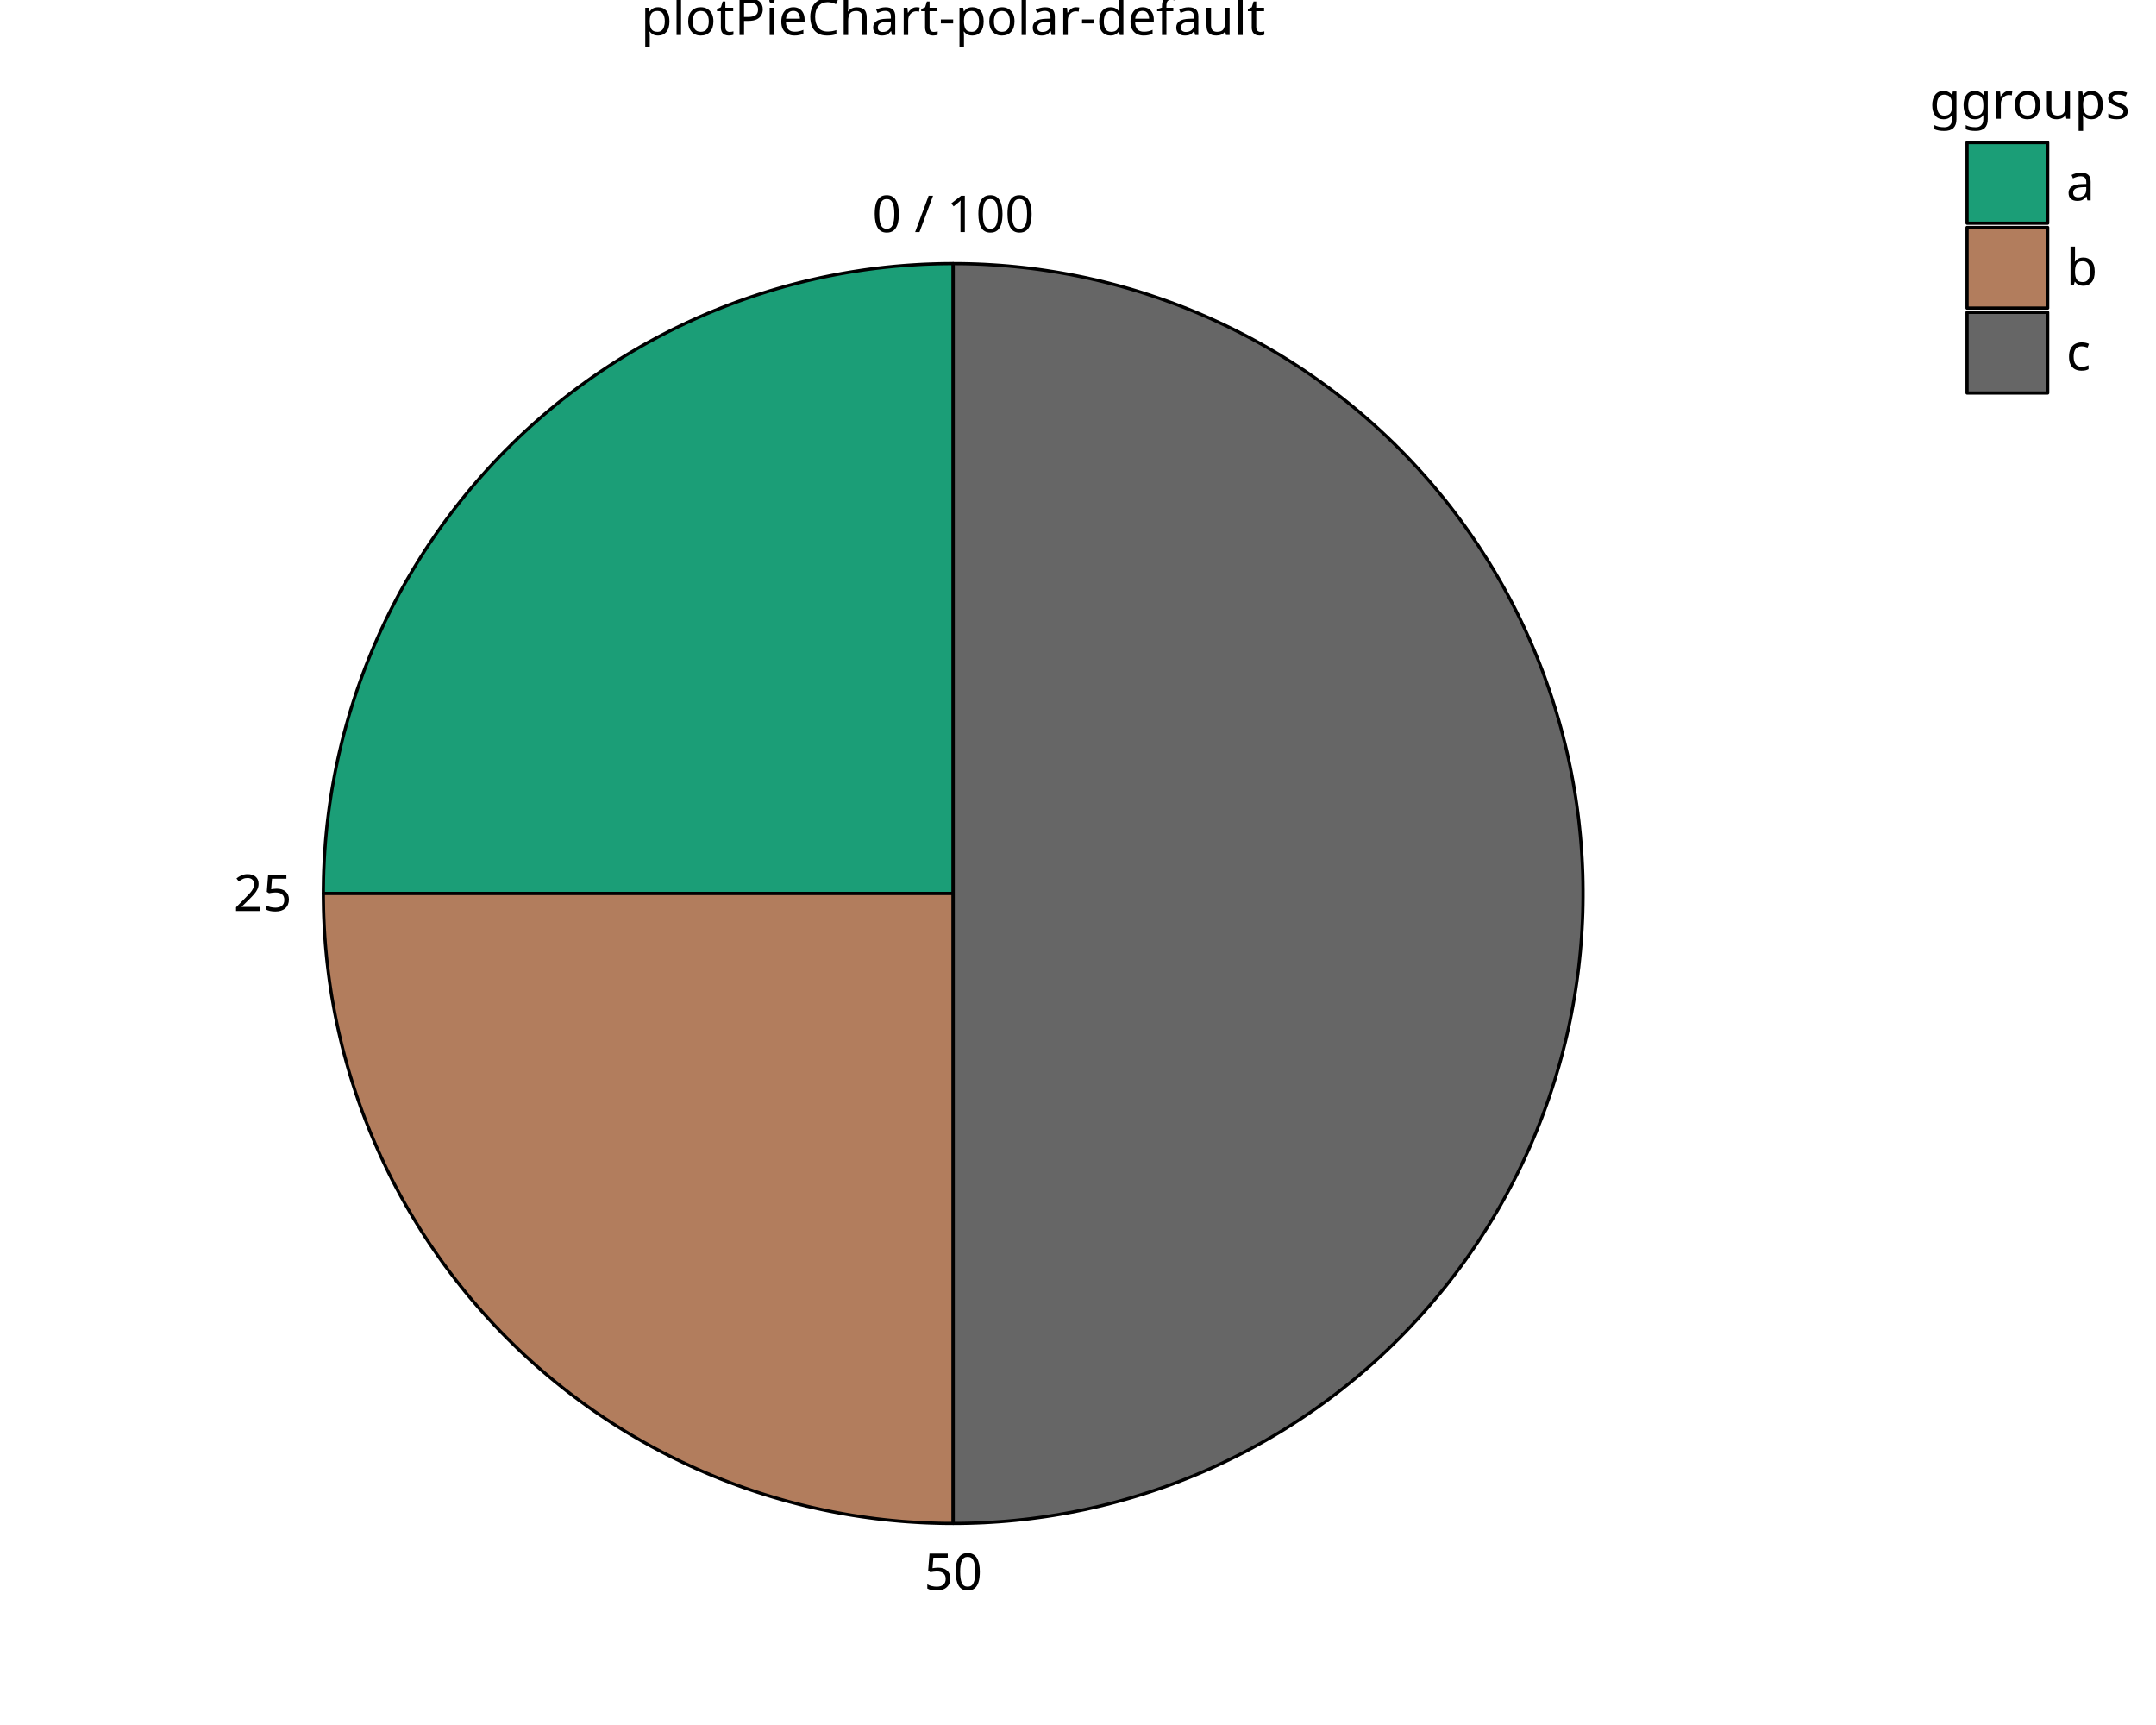
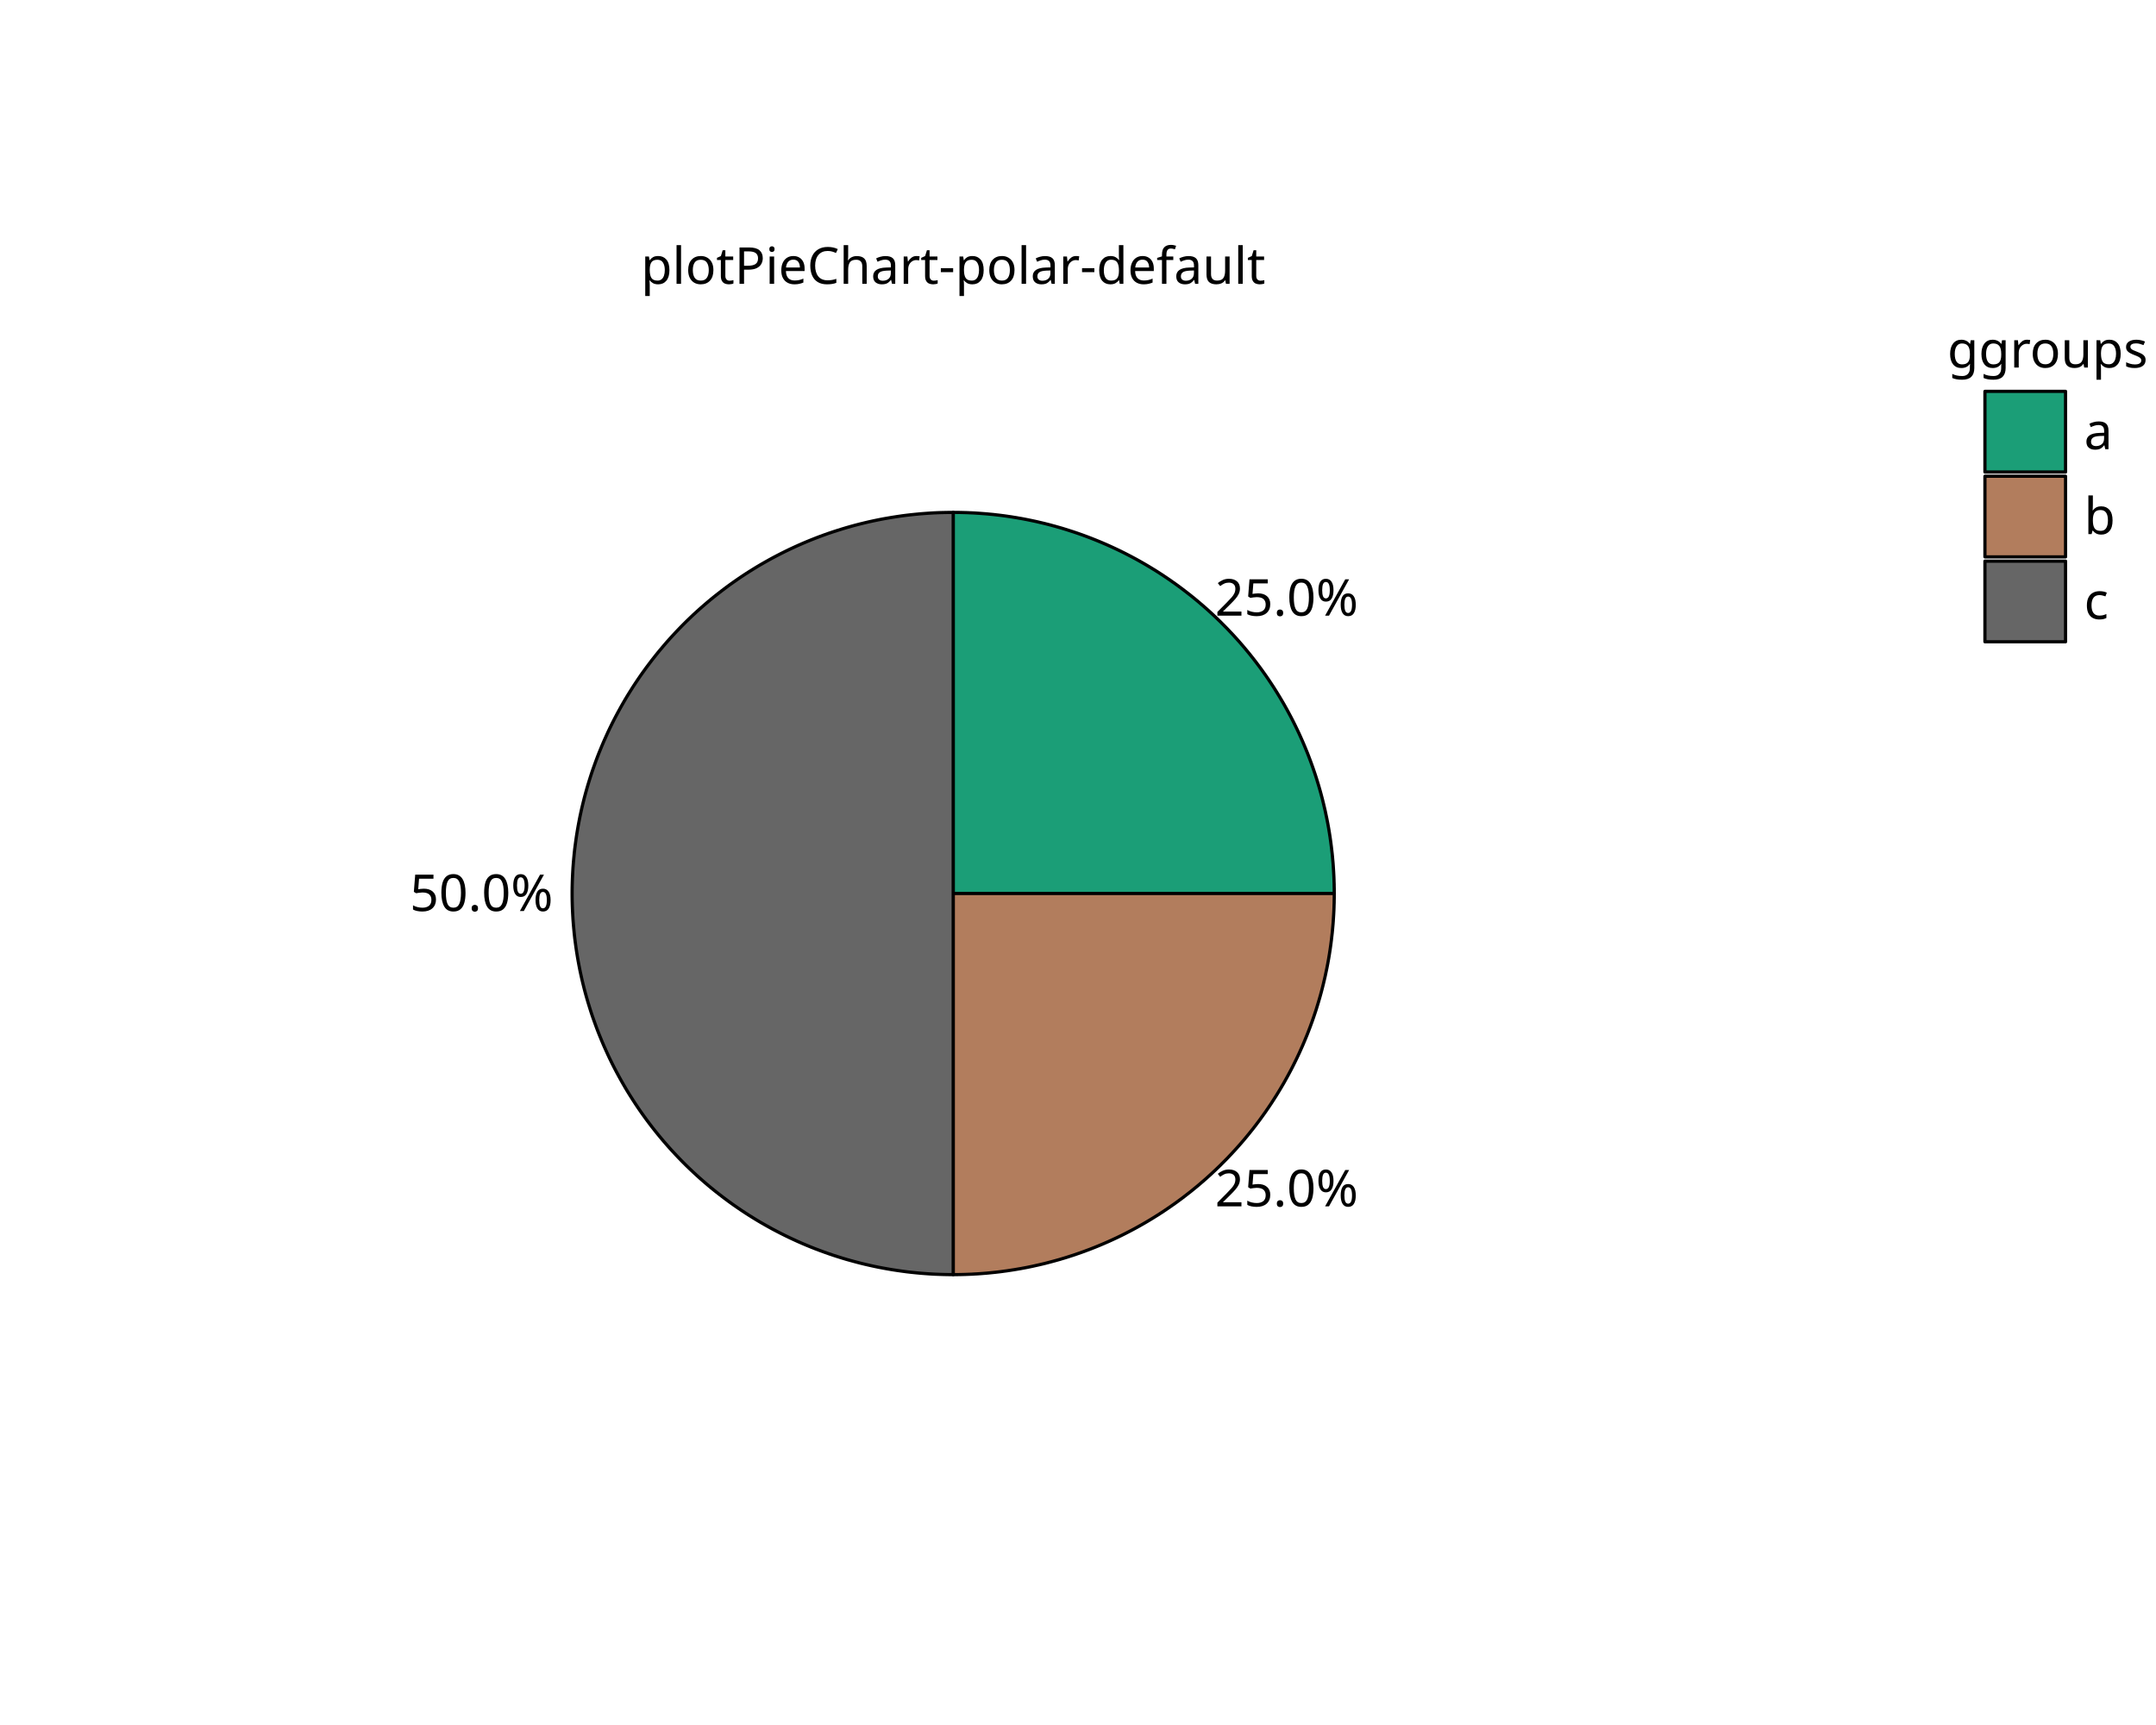
<svg xmlns="http://www.w3.org/2000/svg" class="svglite" data-engine-version="2.0" width="720.00pt" height="576.00pt" viewBox="0 0 720.00 576.00">
  <defs>
    <style type="text/css">
    .svglite line, .svglite polyline, .svglite polygon, .svglite path, .svglite rect, .svglite circle {
      fill: none;
      stroke: #000000;
      stroke-linecap: round;
      stroke-linejoin: round;
      stroke-miterlimit: 10.00;
    }
  </style>
  </defs>
  <rect width="100%" height="100%" style="stroke: none; fill: #FFFFFF;" />
  <defs>
    <clipPath id="cpMC4wMHw3MjAuMDB8MC4wMHw1NzYuMDA=">
      <rect x="0.00" y="0.00" width="720.00" height="576.00" />
    </clipPath>
  </defs>
  <g clip-path="url(#cpMC4wMHw3MjAuMDB8MC4wMHw1NzYuMDA=)">
</g>
  <defs>
-     <clipPath id="cpNS45N3w3MTQuMDN8MC4wMHw1NzYuMDA=">
-       <rect x="5.97" y="0.00" width="708.07" height="576.00" />
+     <clipPath id="cpMC4wMHw3MjAuMDB8ODMuMDd8NDkyLjkz">
+       <rect x="0.00" y="83.07" width="720.00" height="409.86" />
    </clipPath>
  </defs>
-   <g clip-path="url(#cpNS45N3w3MTQuMDN8MC4wMHw1NzYuMDA=)">
-     <rect x="5.97" y="0.00" width="708.07" height="576.00" style="stroke-width: 10.67; stroke: none;" />
+   <g clip-path="url(#cpMC4wMHw3MjAuMDB8ODMuMDd8NDkyLjkz)">
+     <rect x="0.00" y="83.07" width="720.00" height="409.86" style="stroke-width: 10.67; stroke: none;" />
  </g>
  <g clip-path="url(#cpMC4wMHw3MjAuMDB8MC4wMHw1NzYuMDA=)">
- </g>
-   <defs>
-     <clipPath id="cpNS45N3w2MzAuNjd8MjAuNzF8NTc2LjAw">
-       <rect x="5.97" y="20.71" width="624.70" height="555.29" />
-     </clipPath>
-   </defs>
-   <g clip-path="url(#cpNS45N3w2MzAuNjd8MjAuNzF8NTc2LjAw)">
-     <rect x="5.97" y="20.71" width="624.70" height="555.29" style="stroke-width: 10.67; stroke: none;" />
-     <polygon points="318.32,298.35 318.32,88.02 317.02,88.02 315.73,88.03 314.43,88.05 313.14,88.08 311.84,88.12 310.55,88.16 309.25,88.21 307.96,88.27 306.66,88.34 305.37,88.42 304.08,88.50 302.78,88.59 301.49,88.69 300.20,88.80 298.91,88.91 297.62,89.04 296.33,89.17 295.04,89.31 293.76,89.46 292.47,89.61 291.19,89.77 289.90,89.94 288.62,90.12 287.34,90.31 286.05,90.51 284.77,90.71 283.50,90.92 282.22,91.14 280.94,91.36 279.67,91.60 278.40,91.84 277.12,92.09 275.86,92.35 274.59,92.61 273.32,92.89 272.06,93.17 270.79,93.46 269.53,93.75 268.27,94.06 267.01,94.37 265.76,94.69 264.51,95.02 263.25,95.35 262.00,95.69 260.76,96.05 259.51,96.40 258.27,96.77 257.03,97.14 255.79,97.53 254.55,97.91 253.32,98.31 252.09,98.72 250.86,99.13 249.64,99.55 248.41,99.97 247.19,100.41 245.97,100.85 244.76,101.30 243.55,101.76 242.34,102.22 241.13,102.69 239.93,103.17 238.72,103.66 237.53,104.15 236.33,104.65 235.14,105.16 233.95,105.68 232.77,106.20 231.58,106.73 230.41,107.27 229.23,107.81 228.06,108.37 226.89,108.93 225.72,109.49 224.56,110.07 223.40,110.65 222.25,111.24 221.10,111.83 219.95,112.43 218.81,113.04 217.67,113.66 216.53,114.28 215.40,114.91 214.27,115.55 213.15,116.20 212.03,116.85 210.91,117.51 209.80,118.17 208.69,118.84 207.59,119.52 206.49,120.21 205.40,120.90 204.30,121.60 203.22,122.30 202.14,123.02 201.06,123.73 199.98,124.46 198.92,125.19 197.85,125.93 196.79,126.68 195.74,127.43 194.69,128.19 193.64,128.95 192.60,129.72 191.56,130.50 190.53,131.28 189.50,132.08 188.48,132.87 187.46,133.67 186.45,134.48 185.45,135.30 184.44,136.12 183.45,136.95 182.46,137.78 181.47,138.62 180.49,139.47 179.51,140.32 178.54,141.18 177.58,142.04 176.61,142.91 175.66,143.79 174.71,144.67 173.77,145.56 172.83,146.45 171.90,147.35 170.97,148.25 170.05,149.17 169.13,150.08 168.22,151.00 167.31,151.93 166.42,152.86 165.52,153.80 164.63,154.75 163.75,155.70 162.88,156.65 162.01,157.61 161.14,158.58 160.29,159.55 159.43,160.52 158.59,161.50 157.75,162.49 156.91,163.48 156.09,164.48 155.26,165.48 154.45,166.49 153.64,167.50 152.84,168.52 152.04,169.54 151.25,170.57 150.47,171.60 149.69,172.63 148.92,173.67 148.15,174.72 147.39,175.77 146.64,176.83 145.90,177.89 145.16,178.95 144.43,180.02 143.70,181.09 142.98,182.17 142.27,183.25 141.56,184.34 140.86,185.43 140.17,186.53 139.49,187.63 138.81,188.73 138.14,189.84 137.47,190.95 136.81,192.07 136.16,193.19 135.52,194.31 134.88,195.44 134.25,196.57 133.62,197.70 133.01,198.84 132.40,199.99 131.80,201.14 131.20,202.29 130.61,203.44 130.03,204.60 129.46,205.76 128.89,206.93 128.33,208.09 127.78,209.27 127.23,210.44 126.70,211.62 126.17,212.80 125.64,213.99 125.13,215.18 124.62,216.37 124.12,217.56 123.62,218.76 123.14,219.96 122.66,221.16 122.18,222.37 121.72,223.58 121.26,224.79 120.81,226.01 120.37,227.23 119.94,228.45 119.51,229.67 119.09,230.90 118.68,232.13 118.28,233.36 117.88,234.59 117.49,235.83 117.11,237.06 116.73,238.30 116.37,239.55 116.01,240.79 115.66,242.04 115.32,243.29 114.98,244.54 114.65,245.79 114.33,247.05 114.02,248.31 113.72,249.57 113.42,250.83 113.13,252.09 112.85,253.36 112.58,254.62 112.31,255.89 112.05,257.16 111.80,258.43 111.56,259.70 111.33,260.98 111.10,262.25 110.88,263.53 110.67,264.81 110.47,266.09 110.28,267.37 110.09,268.65 109.91,269.94 109.74,271.22 109.58,272.51 109.42,273.79 109.27,275.08 109.13,276.37 109.00,277.66 108.88,278.95 108.76,280.24 108.65,281.53 108.56,282.82 108.46,284.11 108.38,285.41 108.30,286.70 108.24,287.99 108.18,289.29 108.12,290.58 108.08,291.88 108.04,293.17 108.02,294.47 108.00,295.76 107.98,297.06 107.98,298.35 318.32,298.35 " style="stroke-width: 1.07; stroke-linecap: butt; fill: #1B9E77;" />
-     <polygon points="318.32,298.35 107.98,298.35 107.98,299.65 108.00,300.95 108.02,302.24 108.04,303.54 108.08,304.83 108.12,306.13 108.18,307.42 108.24,308.72 108.30,310.01 108.38,311.30 108.46,312.60 108.56,313.89 108.65,315.18 108.76,316.47 108.88,317.76 109.00,319.05 109.13,320.34 109.27,321.63 109.42,322.92 109.58,324.20 109.74,325.49 109.91,326.77 110.09,328.06 110.28,329.34 110.47,330.62 110.67,331.90 110.88,333.18 111.10,334.45 111.33,335.73 111.56,337.00 111.80,338.28 112.05,339.55 112.31,340.82 112.58,342.09 112.85,343.35 113.13,344.62 113.42,345.88 113.72,347.14 114.02,348.40 114.33,349.66 114.65,350.91 114.98,352.17 115.32,353.42 115.66,354.67 116.01,355.92 116.37,357.16 116.73,358.40 117.11,359.64 117.49,360.88 117.88,362.12 118.28,363.35 118.68,364.58 119.09,365.81 119.51,367.04 119.94,368.26 120.37,369.48 120.81,370.70 121.26,371.91 121.72,373.13 122.18,374.34 122.66,375.54 123.14,376.75 123.62,377.95 124.12,379.15 124.62,380.34 125.13,381.53 125.64,382.72 126.17,383.91 126.70,385.09 127.23,386.27 127.78,387.44 128.33,388.61 128.89,389.78 129.46,390.95 130.03,392.11 130.61,393.27 131.20,394.42 131.80,395.57 132.40,396.72 133.01,397.86 133.62,399.00 134.25,400.14 134.88,401.27 135.52,402.40 136.16,403.52 136.81,404.64 137.47,405.76 138.14,406.87 138.81,407.98 139.49,409.08 140.17,410.18 140.86,411.28 141.56,412.37 142.27,413.46 142.98,414.54 143.70,415.62 144.43,416.69 145.16,417.76 145.90,418.82 146.64,419.88 147.39,420.94 148.15,421.99 148.92,423.03 149.69,424.07 150.47,425.11 151.25,426.14 152.04,427.17 152.84,428.19 153.64,429.21 154.45,430.22 155.26,431.23 156.09,432.23 156.91,433.23 157.75,434.22 158.59,435.20 159.43,436.19 160.29,437.16 161.14,438.13 162.01,439.10 162.88,440.06 163.75,441.01 164.63,441.96 165.52,442.91 166.42,443.84 167.31,444.78 168.22,445.70 169.13,446.63 170.05,447.54 170.97,448.45 171.90,449.36 172.83,450.26 173.77,451.15 174.71,452.04 175.66,452.92 176.61,453.80 177.58,454.67 178.54,455.53 179.51,456.39 180.49,457.24 181.47,458.09 182.46,458.93 183.45,459.76 184.44,460.59 185.45,461.41 186.45,462.22 187.46,463.03 188.48,463.84 189.50,464.63 190.53,465.42 191.56,466.21 192.60,466.98 193.64,467.76 194.69,468.52 195.74,469.28 196.79,470.03 197.85,470.78 198.92,471.52 199.98,472.25 201.06,472.97 202.14,473.69 203.22,474.40 204.30,475.11 205.40,475.81 206.49,476.50 207.59,477.19 208.69,477.87 209.80,478.54 210.91,479.20 212.03,479.86 213.15,480.51 214.27,481.16 215.40,481.79 216.53,482.42 217.67,483.05 218.81,483.66 219.95,484.27 221.10,484.88 222.25,485.47 223.40,486.06 224.56,486.64 225.72,487.21 226.89,487.78 228.06,488.34 229.23,488.89 230.41,489.44 231.58,489.98 232.77,490.51 233.95,491.03 235.14,491.55 236.33,492.06 237.53,492.56 238.72,493.05 239.93,493.54 241.13,494.02 242.34,494.49 243.55,494.95 244.76,495.41 245.97,495.86 247.19,496.30 248.41,496.74 249.64,497.16 250.86,497.58 252.09,497.99 253.32,498.40 254.55,498.79 255.79,499.18 257.03,499.56 258.27,499.94 259.51,500.30 260.76,500.66 262.00,501.01 263.25,501.36 264.51,501.69 265.76,502.02 267.01,502.34 268.27,502.65 269.53,502.96 270.79,503.25 272.06,503.54 273.32,503.82 274.59,504.10 275.86,504.36 277.12,504.62 278.40,504.87 279.67,505.11 280.94,505.34 282.22,505.57 283.50,505.79 284.77,506.00 286.05,506.20 287.34,506.40 288.62,506.58 289.90,506.76 291.19,506.93 292.47,507.10 293.76,507.25 295.04,507.40 296.33,507.54 297.62,507.67 298.91,507.79 300.20,507.91 301.49,508.02 302.78,508.12 304.08,508.21 305.37,508.29 306.66,508.37 307.96,508.44 309.25,508.50 310.55,508.55 311.84,508.59 313.14,508.63 314.43,508.66 315.73,508.68 317.02,508.69 318.32,508.69 318.32,298.35 " style="stroke-width: 1.07; stroke-linecap: butt; fill: #B27D5D;" />
-     <polygon points="318.32,298.35 318.32,508.69 320.91,508.68 323.50,508.63 326.09,508.55 328.68,508.44 331.27,508.29 333.85,508.12 336.44,507.91 339.02,507.67 341.59,507.40 344.17,507.10 346.74,506.76 349.30,506.40 351.86,506.00 354.42,505.57 356.97,505.11 359.51,504.62 362.05,504.10 364.58,503.54 367.11,502.96 369.62,502.34 372.13,501.69 374.63,501.01 377.13,500.30 379.61,499.56 382.08,498.79 384.55,497.99 387.00,497.16 389.45,496.30 391.88,495.41 394.30,494.49 396.71,493.54 399.11,492.56 401.50,491.55 403.87,490.51 406.23,489.44 408.58,488.34 410.91,487.21 413.23,486.06 415.54,484.88 417.83,483.66 420.10,482.42 422.36,481.16 424.61,479.86 426.84,478.54 429.05,477.19 431.24,475.81 433.42,474.40 435.58,472.97 437.72,471.52 439.85,470.03 441.95,468.52 444.04,466.98 446.11,465.42 448.16,463.84 450.18,462.22 452.19,460.59 454.18,458.93 456.15,457.24 458.10,455.53 460.02,453.80 461.93,452.04 463.81,450.26 465.67,448.45 467.51,446.63 469.32,444.78 471.12,442.91 472.88,441.01 474.63,439.10 476.35,437.16 478.05,435.20 479.72,433.23 481.37,431.23 483.00,429.21 484.60,427.17 486.17,425.11 487.72,423.03 489.24,420.94 490.74,418.82 492.21,416.69 493.66,414.54 495.07,412.37 496.47,410.18 497.83,407.98 499.17,405.76 500.48,403.52 501.76,401.27 503.01,399.00 504.24,396.72 505.44,394.42 506.61,392.11 507.75,389.78 508.86,387.44 509.94,385.09 511.00,382.72 512.02,380.34 513.02,377.95 513.98,375.54 514.92,373.13 515.82,370.70 516.70,368.26 517.55,365.81 518.36,363.35 519.15,360.88 519.90,358.40 520.63,355.92 521.32,353.42 521.98,350.91 522.62,348.40 523.22,345.88 523.79,343.35 524.33,340.82 524.83,338.28 525.31,335.73 525.75,333.18 526.17,330.62 526.55,328.06 526.90,325.49 527.22,322.92 527.50,320.34 527.76,317.76 527.98,315.18 528.17,312.60 528.33,310.01 528.46,307.42 528.56,304.83 528.62,302.24 528.65,299.65 528.65,297.06 528.62,294.47 528.56,291.88 528.46,289.29 528.33,286.70 528.17,284.11 527.98,281.53 527.76,278.95 527.50,276.37 527.22,273.79 526.90,271.22 526.55,268.65 526.17,266.09 525.75,263.53 525.31,260.98 524.83,258.43 524.33,255.89 523.79,253.36 523.22,250.83 522.62,248.31 521.98,245.79 521.32,243.29 520.63,240.79 519.90,238.30 519.15,235.83 518.36,233.36 517.55,230.90 516.70,228.45 515.82,226.01 514.92,223.58 513.98,221.16 513.02,218.76 512.02,216.37 511.00,213.99 509.94,211.62 508.86,209.27 507.75,206.93 506.61,204.60 505.44,202.29 504.24,199.99 503.01,197.70 501.76,195.44 500.48,193.19 499.17,190.95 497.83,188.73 496.47,186.53 495.07,184.34 493.66,182.17 492.21,180.02 490.74,177.89 489.24,175.77 487.72,173.67 486.17,171.60 484.60,169.54 483.00,167.50 481.37,165.48 479.72,163.48 478.05,161.50 476.35,159.55 474.63,157.61 472.88,155.70 471.12,153.80 469.32,151.93 467.51,150.08 465.67,148.25 463.81,146.45 461.93,144.67 460.02,142.91 458.10,141.18 456.15,139.47 454.18,137.78 452.19,136.12 450.18,134.48 448.16,132.87 446.11,131.28 444.04,129.72 441.95,128.19 439.85,126.68 437.72,125.19 435.58,123.73 433.42,122.30 431.24,120.90 429.05,119.52 426.84,118.17 424.61,116.85 422.36,115.55 420.10,114.28 417.83,113.04 415.54,111.83 413.23,110.65 410.91,109.49 408.58,108.37 406.23,107.27 403.87,106.20 401.50,105.16 399.11,104.15 396.71,103.17 394.30,102.22 391.88,101.30 389.45,100.41 387.00,99.55 384.55,98.72 382.08,97.91 379.61,97.14 377.13,96.40 374.63,95.69 372.13,95.02 369.62,94.37 367.11,93.75 364.58,93.17 362.05,92.61 359.51,92.09 356.97,91.60 354.42,91.14 351.86,90.71 349.30,90.31 346.74,89.94 344.17,89.61 341.59,89.31 339.02,89.04 336.44,88.80 333.85,88.59 331.27,88.42 328.68,88.27 326.09,88.16 323.50,88.08 320.91,88.03 318.32,88.02 318.32,298.35 " style="stroke-width: 1.07; stroke-linecap: butt; fill: #666666;" />
-     <text x="318.32" y="77.50" text-anchor="middle" style="font-size: 17.00px; font-family: sans;" textLength="51.99px" lengthAdjust="spacingAndGlyphs">0 / 100</text>
-     <text x="97.46" y="304.20" text-anchor="end" style="font-size: 17.00px; font-family: sans;" textLength="18.91px" lengthAdjust="spacingAndGlyphs">25</text>
-     <text x="318.32" y="530.91" text-anchor="middle" style="font-size: 17.00px; font-family: sans;" textLength="18.91px" lengthAdjust="spacingAndGlyphs">50</text>
-     <rect x="5.97" y="20.71" width="624.70" height="555.29" style="stroke-width: 0.00; stroke: none;" />
-   </g>
-   <g clip-path="url(#cpMC4wMHw3MjAuMDB8MC4wMHw1NzYuMDA=)">
-     <polyline points="5.97,576.00 5.97,20.71 " style="stroke-width: 0.00; stroke: none; stroke-linecap: butt;" />
-     <polyline points="5.97,576.00 630.67,576.00 " style="stroke-width: 0.00; stroke: none; stroke-linecap: butt;" />
-     <rect x="641.63" y="20.71" width="72.40" height="116.71" style="stroke-width: 0.75; stroke: none;" />
-     <rect x="641.63" y="20.71" width="72.40" height="116.71" style="stroke-width: 10.67; stroke: none;" />
-     <text x="677.83" y="39.65" text-anchor="middle" style="font-size: 17.00px; font-family: sans;" textLength="61.44px" lengthAdjust="spacingAndGlyphs">ggroups</text>
-     <rect x="656.19" y="46.90" width="28.35" height="28.35" style="stroke-width: 10.67; stroke: none;" />
-     <rect x="656.90" y="47.60" width="26.93" height="26.93" style="stroke-width: 1.07; stroke-linecap: butt; fill: #1B9E77;" />
-     <rect x="656.19" y="75.24" width="28.35" height="28.35" style="stroke-width: 10.67; stroke: none;" />
-     <rect x="656.90" y="75.95" width="26.93" height="26.93" style="stroke-width: 1.07; stroke-linecap: butt; fill: #B27D5D;" />
-     <rect x="656.19" y="103.59" width="28.35" height="28.35" style="stroke-width: 10.67; stroke: none;" />
-     <rect x="656.90" y="104.30" width="26.93" height="26.93" style="stroke-width: 1.07; stroke-linecap: butt; fill: #666666;" />
-     <text x="690.02" y="66.92" style="font-size: 17.00px; font-family: sans;" textLength="9.46px" lengthAdjust="spacingAndGlyphs">a</text>
-     <text x="690.02" y="95.26" style="font-size: 17.00px; font-family: sans;" textLength="9.46px" lengthAdjust="spacingAndGlyphs">b</text>
-     <text x="690.02" y="123.61" style="font-size: 17.00px; font-family: sans;" textLength="8.51px" lengthAdjust="spacingAndGlyphs">c</text>
-     <text x="318.32" y="11.70" text-anchor="middle" style="font-size: 17.00px; font-family: sans;" textLength="193.72px" lengthAdjust="spacingAndGlyphs">plotPieChart-polar-default</text>
+     <rect x="0.00" y="103.78" width="636.64" height="389.15" style="stroke-width: 10.67; stroke: none;" />
+     <polygon points="318.32,298.35 318.32,171.10 319.10,171.10 319.89,171.11 320.67,171.12 321.45,171.14 322.24,171.16 323.02,171.18 323.80,171.22 324.59,171.25 325.37,171.29 326.15,171.34 326.93,171.39 327.72,171.45 328.50,171.51 329.28,171.57 330.06,171.64 330.84,171.72 331.62,171.79 332.40,171.88 333.18,171.97 333.96,172.06 334.73,172.16 335.51,172.26 336.29,172.37 337.06,172.49 337.84,172.60 338.61,172.73 339.39,172.85 340.16,172.99 340.93,173.12 341.70,173.26 342.47,173.41 343.24,173.56 344.01,173.72 344.78,173.88 345.54,174.04 346.31,174.21 347.07,174.39 347.84,174.57 348.60,174.75 349.36,174.94 350.12,175.13 350.88,175.33 351.63,175.54 352.39,175.74 353.14,175.96 353.90,176.17 354.65,176.39 355.40,176.62 356.15,176.85 356.90,177.09 357.64,177.33 358.39,177.57 359.13,177.82 359.87,178.07 360.61,178.33 361.35,178.59 362.09,178.86 362.82,179.13 363.56,179.41 364.29,179.69 365.02,179.98 365.75,180.27 366.47,180.56 367.20,180.86 367.92,181.16 368.64,181.47 369.36,181.78 370.08,182.10 370.79,182.42 371.51,182.75 372.22,183.08 372.93,183.41 373.63,183.75 374.34,184.09 375.04,184.44 375.74,184.79 376.44,185.15 377.14,185.51 377.83,185.87 378.52,186.24 379.21,186.61 379.90,186.99 380.58,187.37 381.27,187.76 381.95,188.15 382.62,188.54 383.30,188.94 383.97,189.34 384.64,189.75 385.31,190.16 385.98,190.57 386.64,190.99 387.30,191.42 387.96,191.84 388.61,192.27 389.26,192.71 389.91,193.15 390.56,193.59 391.20,194.04 391.84,194.49 392.48,194.94 393.12,195.40 393.75,195.86 394.38,196.33 395.01,196.80 395.63,197.28 396.25,197.75 396.87,198.24 397.49,198.72 398.10,199.21 398.71,199.70 399.31,200.20 399.92,200.70 400.52,201.21 401.11,201.72 401.71,202.23 402.30,202.74 402.89,203.26 403.47,203.78 404.05,204.31 404.63,204.84 405.20,205.37 405.77,205.91 406.34,206.45 406.91,207.00 407.47,207.54 408.02,208.09 408.58,208.65 409.13,209.21 409.68,209.77 410.22,210.33 410.76,210.90 411.30,211.47 411.83,212.04 412.36,212.62 412.89,213.20 413.41,213.79 413.93,214.37 414.45,214.97 414.96,215.56 415.47,216.16 415.97,216.76 416.47,217.36 416.97,217.96 417.46,218.57 417.95,219.19 418.44,219.80 418.92,220.42 419.40,221.04 419.87,221.67 420.34,222.29 420.81,222.92 421.27,223.55 421.73,224.19 422.18,224.83 422.64,225.47 423.08,226.11 423.53,226.76 423.96,227.41 424.40,228.06 424.83,228.72 425.26,229.37 425.68,230.03 426.10,230.70 426.51,231.36 426.92,232.03 427.33,232.70 427.73,233.37 428.13,234.05 428.53,234.73 428.92,235.41 429.30,236.09 429.68,236.77 430.06,237.46 430.43,238.15 430.80,238.84 431.17,239.54 431.53,240.23 431.88,240.93 432.23,241.63 432.58,242.33 432.92,243.04 433.26,243.75 433.60,244.45 433.93,245.17 434.25,245.88 434.57,246.59 434.89,247.31 435.20,248.03 435.51,248.75 435.81,249.47 436.11,250.20 436.41,250.93 436.70,251.65 436.98,252.38 437.26,253.12 437.54,253.85 437.81,254.58 438.08,255.32 438.34,256.06 438.60,256.80 438.85,257.54 439.10,258.28 439.35,259.03 439.59,259.78 439.82,260.52 440.05,261.27 440.28,262.02 440.50,262.78 440.72,263.53 440.93,264.28 441.14,265.04 441.34,265.80 441.54,266.55 441.73,267.31 441.92,268.08 442.10,268.84 442.28,269.60 442.46,270.36 442.63,271.13 442.79,271.90 442.95,272.66 443.11,273.43 443.26,274.20 443.41,274.97 443.55,275.74 443.69,276.51 443.82,277.29 443.95,278.06 444.07,278.83 444.19,279.61 444.30,280.38 444.41,281.16 444.51,281.94 444.61,282.72 444.70,283.49 444.79,284.27 444.88,285.05 444.96,285.83 445.03,286.61 445.10,287.39 445.17,288.17 445.23,288.96 445.28,289.74 445.33,290.52 445.38,291.30 445.42,292.09 445.46,292.87 445.49,293.65 445.51,294.44 445.54,295.22 445.55,296.00 445.57,296.79 445.57,297.57 445.57,298.35 318.32,298.35 " style="stroke-width: 1.07; stroke-linecap: butt; fill: #1B9E77;" />
+     <polygon points="318.32,298.35 445.57,298.35 445.57,299.14 445.57,299.92 445.55,300.71 445.54,301.49 445.51,302.27 445.49,303.06 445.46,303.84 445.42,304.62 445.38,305.41 445.33,306.19 445.28,306.97 445.23,307.75 445.17,308.53 445.10,309.31 445.03,310.10 444.96,310.88 444.88,311.66 444.79,312.44 444.70,313.21 444.61,313.99 444.51,314.77 444.41,315.55 444.30,316.32 444.19,317.10 444.07,317.87 443.95,318.65 443.82,319.42 443.69,320.19 443.55,320.97 443.41,321.74 443.26,322.51 443.11,323.28 442.95,324.04 442.79,324.81 442.63,325.58 442.46,326.34 442.28,327.11 442.10,327.87 441.92,328.63 441.73,329.39 441.54,330.15 441.34,330.91 441.14,331.67 440.93,332.42 440.72,333.18 440.50,333.93 440.28,334.68 440.05,335.44 439.82,336.18 439.59,336.93 439.35,337.68 439.10,338.42 438.85,339.17 438.60,339.91 438.34,340.65 438.08,341.39 437.81,342.12 437.54,342.86 437.26,343.59 436.98,344.32 436.70,345.05 436.41,345.78 436.11,346.51 435.81,347.23 435.51,347.96 435.20,348.68 434.89,349.40 434.57,350.11 434.25,350.83 433.93,351.54 433.60,352.25 433.26,352.96 432.92,353.67 432.58,354.37 432.23,355.08 431.88,355.78 431.53,356.48 431.17,357.17 430.80,357.87 430.43,358.56 430.06,359.25 429.68,359.93 429.30,360.62 428.92,361.30 428.53,361.98 428.13,362.66 427.73,363.34 427.33,364.01 426.92,364.68 426.51,365.35 426.10,366.01 425.68,366.67 425.26,367.33 424.83,367.99 424.40,368.65 423.96,369.30 423.53,369.95 423.08,370.59 422.64,371.24 422.18,371.88 421.73,372.52 421.27,373.15 420.81,373.79 420.34,374.42 419.87,375.04 419.40,375.67 418.92,376.29 418.44,376.91 417.95,377.52 417.46,378.13 416.97,378.74 416.47,379.35 415.97,379.95 415.47,380.55 414.96,381.15 414.45,381.74 413.93,382.33 413.41,382.92 412.89,383.51 412.36,384.09 411.83,384.66 411.30,385.24 410.76,385.81 410.22,386.38 409.68,386.94 409.13,387.50 408.58,388.06 408.02,388.61 407.47,389.17 406.91,389.71 406.34,390.26 405.77,390.80 405.20,391.33 404.63,391.87 404.05,392.40 403.47,392.92 402.89,393.45 402.30,393.97 401.71,394.48 401.11,394.99 400.52,395.50 399.92,396.01 399.31,396.51 398.71,397.00 398.10,397.50 397.49,397.99 396.87,398.47 396.25,398.95 395.63,399.43 395.01,399.91 394.38,400.38 393.75,400.84 393.12,401.31 392.48,401.77 391.84,402.22 391.20,402.67 390.56,403.12 389.91,403.56 389.26,404.00 388.61,404.44 387.96,404.87 387.30,405.29 386.64,405.72 385.98,406.13 385.31,406.55 384.64,406.96 383.97,407.37 383.30,407.77 382.62,408.17 381.95,408.56 381.27,408.95 380.58,409.34 379.90,409.72 379.21,410.10 378.52,410.47 377.83,410.84 377.14,411.20 376.44,411.56 375.74,411.92 375.04,412.27 374.34,412.62 373.63,412.96 372.93,413.30 372.22,413.63 371.51,413.96 370.79,414.29 370.08,414.61 369.36,414.92 368.64,415.24 367.92,415.54 367.20,415.85 366.47,416.15 365.75,416.44 365.02,416.73 364.29,417.02 363.56,417.30 362.82,417.57 362.09,417.85 361.35,418.11 360.61,418.38 359.87,418.63 359.13,418.89 358.39,419.14 357.64,419.38 356.90,419.62 356.15,419.86 355.40,420.09 354.65,420.31 353.90,420.54 353.14,420.75 352.39,420.96 351.63,421.17 350.88,421.37 350.12,421.57 349.36,421.77 348.60,421.96 347.84,422.14 347.07,422.32 346.31,422.49 345.54,422.66 344.78,422.83 344.01,422.99 343.24,423.15 342.47,423.30 341.70,423.44 340.93,423.59 340.16,423.72 339.39,423.85 338.61,423.98 337.84,424.10 337.06,424.22 336.29,424.34 335.51,424.44 334.73,424.55 333.96,424.65 333.18,424.74 332.40,424.83 331.62,424.91 330.84,424.99 330.06,425.07 329.28,425.14 328.50,425.20 327.72,425.26 326.93,425.32 326.15,425.37 325.37,425.41 324.59,425.46 323.80,425.49 323.02,425.52 322.24,425.55 321.45,425.57 320.67,425.59 319.89,425.60 319.10,425.61 318.32,425.61 318.32,298.35 " style="stroke-width: 1.07; stroke-linecap: butt; fill: #B27D5D;" />
+     <polygon points="318.32,298.35 318.32,425.61 316.75,425.60 315.18,425.57 313.62,425.52 312.05,425.46 310.48,425.37 308.92,425.26 307.36,425.14 305.80,424.99 304.24,424.83 302.68,424.65 301.13,424.44 299.57,424.22 298.02,423.98 296.48,423.72 294.94,423.44 293.40,423.15 291.86,422.83 290.33,422.49 288.80,422.14 287.28,421.77 285.76,421.37 284.25,420.96 282.74,420.54 281.24,420.09 279.74,419.62 278.25,419.14 276.76,418.63 275.29,418.11 273.81,417.57 272.35,417.02 270.89,416.44 269.44,415.85 268.00,415.24 266.56,414.61 265.13,413.96 263.71,413.30 262.30,412.62 260.90,411.92 259.50,411.20 258.11,410.47 256.74,409.72 255.37,408.95 254.01,408.17 252.66,407.37 251.33,406.55 250.00,405.72 248.68,404.87 247.37,404.00 246.08,403.12 244.79,402.22 243.52,401.31 242.26,400.38 241.01,399.43 239.77,398.47 238.54,397.50 237.32,396.51 236.12,395.50 234.93,394.48 233.75,393.45 232.59,392.40 231.43,391.33 230.30,390.26 229.17,389.17 228.06,388.06 226.96,386.94 225.88,385.81 224.81,384.66 223.75,383.51 222.71,382.33 221.68,381.15 220.67,379.95 219.67,378.74 218.69,377.52 217.72,376.29 216.77,375.04 215.83,373.79 214.91,372.52 214.00,371.24 213.11,369.95 212.24,368.65 211.38,367.33 210.54,366.01 209.71,364.68 208.90,363.34 208.11,361.98 207.34,360.62 206.58,359.25 205.84,357.87 205.11,356.48 204.40,355.08 203.71,353.67 203.04,352.25 202.39,350.83 201.75,349.40 201.13,347.96 200.53,346.51 199.94,345.05 199.37,343.59 198.83,342.12 198.30,340.65 197.78,339.17 197.29,337.68 196.82,336.18 196.36,334.68 195.92,333.18 195.50,331.67 195.10,330.15 194.72,328.63 194.35,327.11 194.01,325.58 193.68,324.04 193.38,322.51 193.09,320.97 192.82,319.42 192.57,317.87 192.34,316.32 192.13,314.77 191.93,313.21 191.76,311.66 191.61,310.10 191.47,308.53 191.35,306.97 191.26,305.41 191.18,303.84 191.12,302.27 191.08,300.71 191.06,299.14 191.06,297.57 191.08,296.00 191.12,294.44 191.18,292.87 191.26,291.30 191.35,289.74 191.47,288.17 191.61,286.61 191.76,285.05 191.93,283.49 192.13,281.94 192.34,280.38 192.57,278.83 192.82,277.29 193.09,275.74 193.38,274.20 193.68,272.66 194.01,271.13 194.35,269.60 194.72,268.08 195.10,266.55 195.50,265.04 195.92,263.53 196.36,262.02 196.82,260.52 197.29,259.03 197.78,257.54 198.30,256.06 198.83,254.58 199.37,253.12 199.94,251.65 200.53,250.20 201.13,248.75 201.75,247.31 202.39,245.88 203.04,244.45 203.71,243.04 204.40,241.63 205.11,240.23 205.84,238.84 206.58,237.46 207.34,236.09 208.11,234.73 208.90,233.37 209.71,232.03 210.54,230.70 211.38,229.37 212.24,228.06 213.11,226.76 214.00,225.47 214.91,224.19 215.83,222.92 216.77,221.67 217.72,220.42 218.69,219.19 219.67,217.96 220.67,216.76 221.68,215.56 222.71,214.37 223.75,213.20 224.81,212.04 225.88,210.90 226.96,209.77 228.06,208.65 229.17,207.54 230.30,206.45 231.43,205.37 232.59,204.31 233.75,203.26 234.93,202.23 236.12,201.21 237.32,200.20 238.54,199.21 239.77,198.24 241.01,197.28 242.26,196.33 243.52,195.40 244.79,194.49 246.08,193.59 247.37,192.71 248.68,191.84 250.00,190.99 251.33,190.16 252.66,189.34 254.01,188.54 255.37,187.76 256.74,186.99 258.11,186.24 259.50,185.51 260.90,184.79 262.30,184.09 263.71,183.41 265.13,182.75 266.56,182.10 268.00,181.47 269.44,180.86 270.89,180.27 272.35,179.69 273.81,179.13 275.29,178.59 276.76,178.07 278.25,177.57 279.74,177.09 281.24,176.62 282.74,176.17 284.25,175.74 285.76,175.33 287.28,174.94 288.80,174.57 290.33,174.21 291.86,173.88 293.40,173.56 294.94,173.26 296.48,172.99 298.02,172.73 299.57,172.49 301.13,172.26 302.68,172.06 304.24,171.88 305.80,171.72 307.36,171.57 308.92,171.45 310.48,171.34 312.05,171.25 313.62,171.18 315.18,171.14 316.75,171.11 318.32,171.10 318.32,298.35 " style="stroke-width: 1.07; stroke-linecap: butt; fill: #666666;" />
+     <text x="405.74" y="205.58" style="font-size: 17.00px; font-family: sans;" textLength="48.21px" lengthAdjust="spacingAndGlyphs">25.0%</text>
+     <text x="405.74" y="402.82" style="font-size: 17.00px; font-family: sans;" textLength="48.21px" lengthAdjust="spacingAndGlyphs">25.0%</text>
+     <text x="184.70" y="304.20" text-anchor="end" style="font-size: 17.00px; font-family: sans;" textLength="48.21px" lengthAdjust="spacingAndGlyphs">50.0%</text>
+     <rect x="0.00" y="103.78" width="636.64" height="389.15" style="stroke-width: 0.00; stroke: none;" />
+     <polyline points="0.00,492.93 0.00,103.78 " style="stroke-width: 0.00; stroke: none; stroke-linecap: butt;" />
+     <polyline points="0.00,492.93 636.64,492.93 " style="stroke-width: 0.00; stroke: none; stroke-linecap: butt;" />
+     <rect x="647.60" y="103.78" width="72.40" height="116.71" style="stroke-width: 0.75; stroke: none;" />
+     <rect x="647.60" y="103.78" width="72.40" height="116.71" style="stroke-width: 10.67; stroke: none;" />
+     <text x="683.80" y="122.72" text-anchor="middle" style="font-size: 17.00px; font-family: sans;" textLength="61.44px" lengthAdjust="spacingAndGlyphs">ggroups</text>
+     <rect x="662.16" y="129.97" width="28.35" height="28.35" style="stroke-width: 10.67; stroke: none;" />
+     <rect x="662.87" y="130.68" width="26.93" height="26.93" style="stroke-width: 1.07; stroke-linecap: butt; fill: #1B9E77;" />
+     <rect x="662.16" y="158.31" width="28.35" height="28.35" style="stroke-width: 10.67; stroke: none;" />
+     <rect x="662.87" y="159.02" width="26.93" height="26.93" style="stroke-width: 1.07; stroke-linecap: butt; fill: #B27D5D;" />
+     <rect x="662.16" y="186.66" width="28.35" height="28.35" style="stroke-width: 10.67; stroke: none;" />
+     <rect x="662.87" y="187.37" width="26.93" height="26.93" style="stroke-width: 1.07; stroke-linecap: butt; fill: #666666;" />
+     <text x="695.98" y="149.99" style="font-size: 17.00px; font-family: sans;" textLength="9.46px" lengthAdjust="spacingAndGlyphs">a</text>
+     <text x="695.98" y="178.34" style="font-size: 17.00px; font-family: sans;" textLength="9.46px" lengthAdjust="spacingAndGlyphs">b</text>
+     <text x="695.98" y="206.68" style="font-size: 17.00px; font-family: sans;" textLength="8.51px" lengthAdjust="spacingAndGlyphs">c</text>
+     <text x="318.32" y="94.77" text-anchor="middle" style="font-size: 17.00px; font-family: sans;" textLength="193.72px" lengthAdjust="spacingAndGlyphs">plotPieChart-polar-default</text>
  </g>
</svg>
